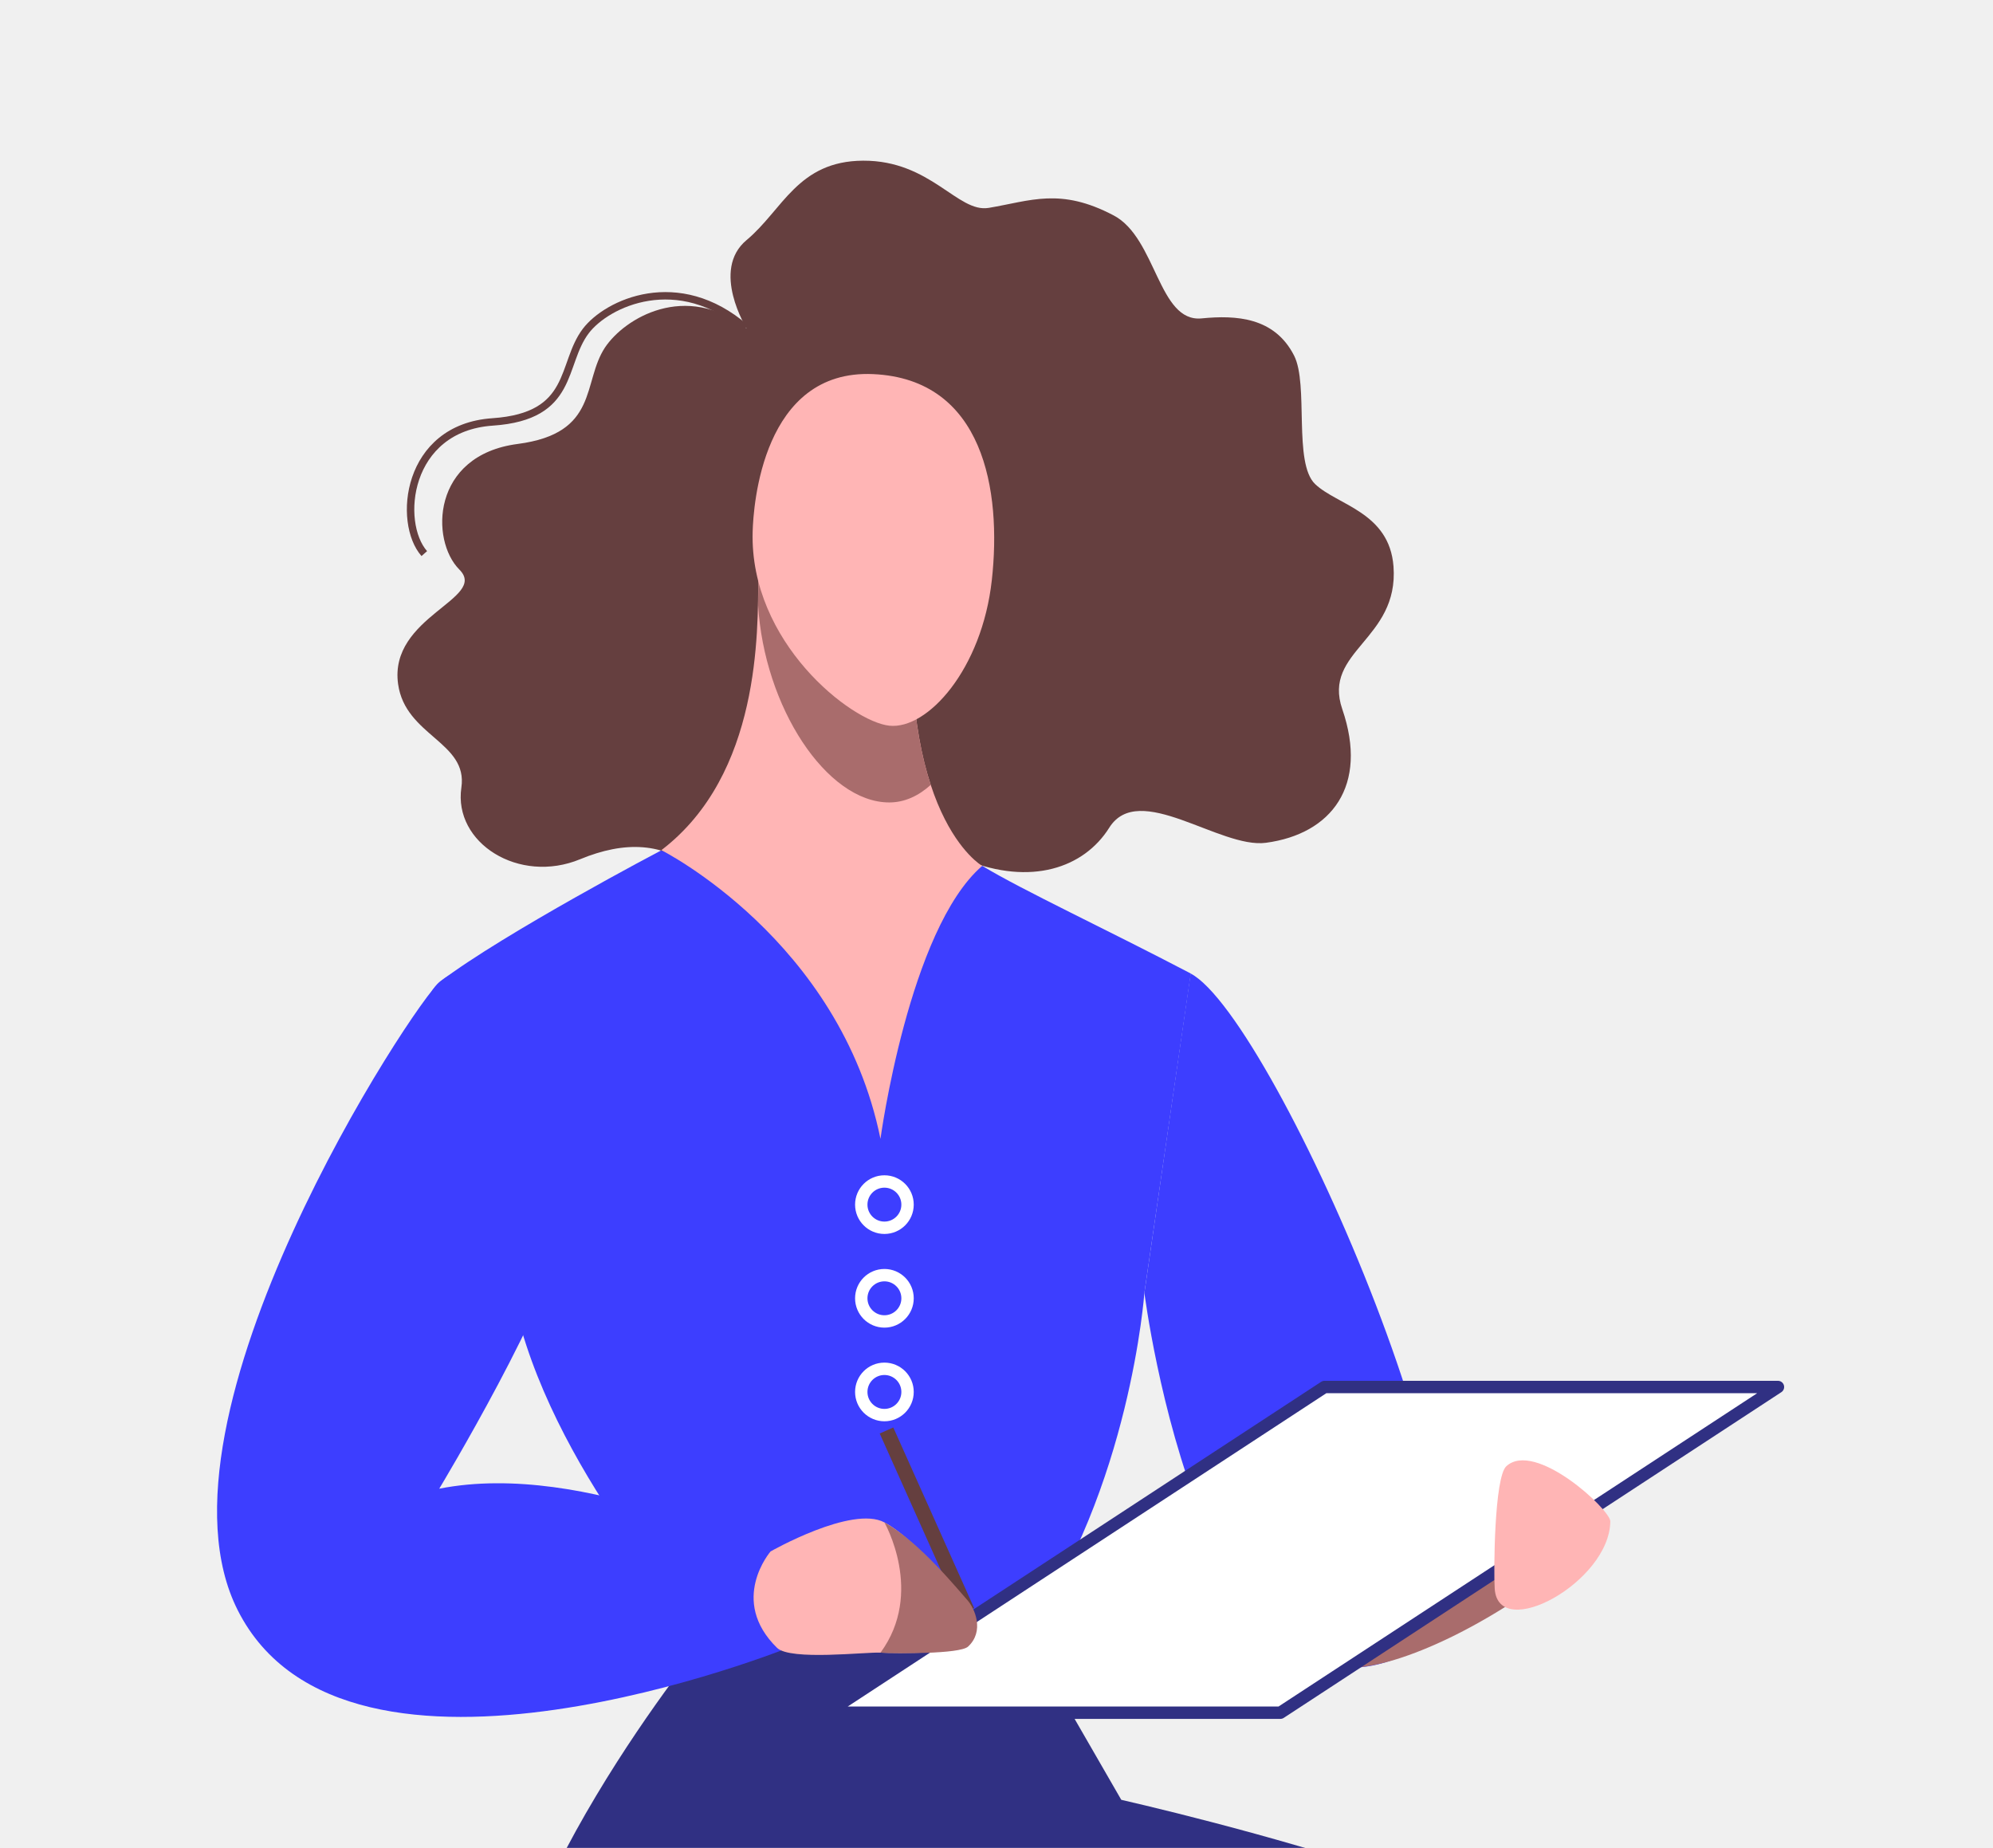
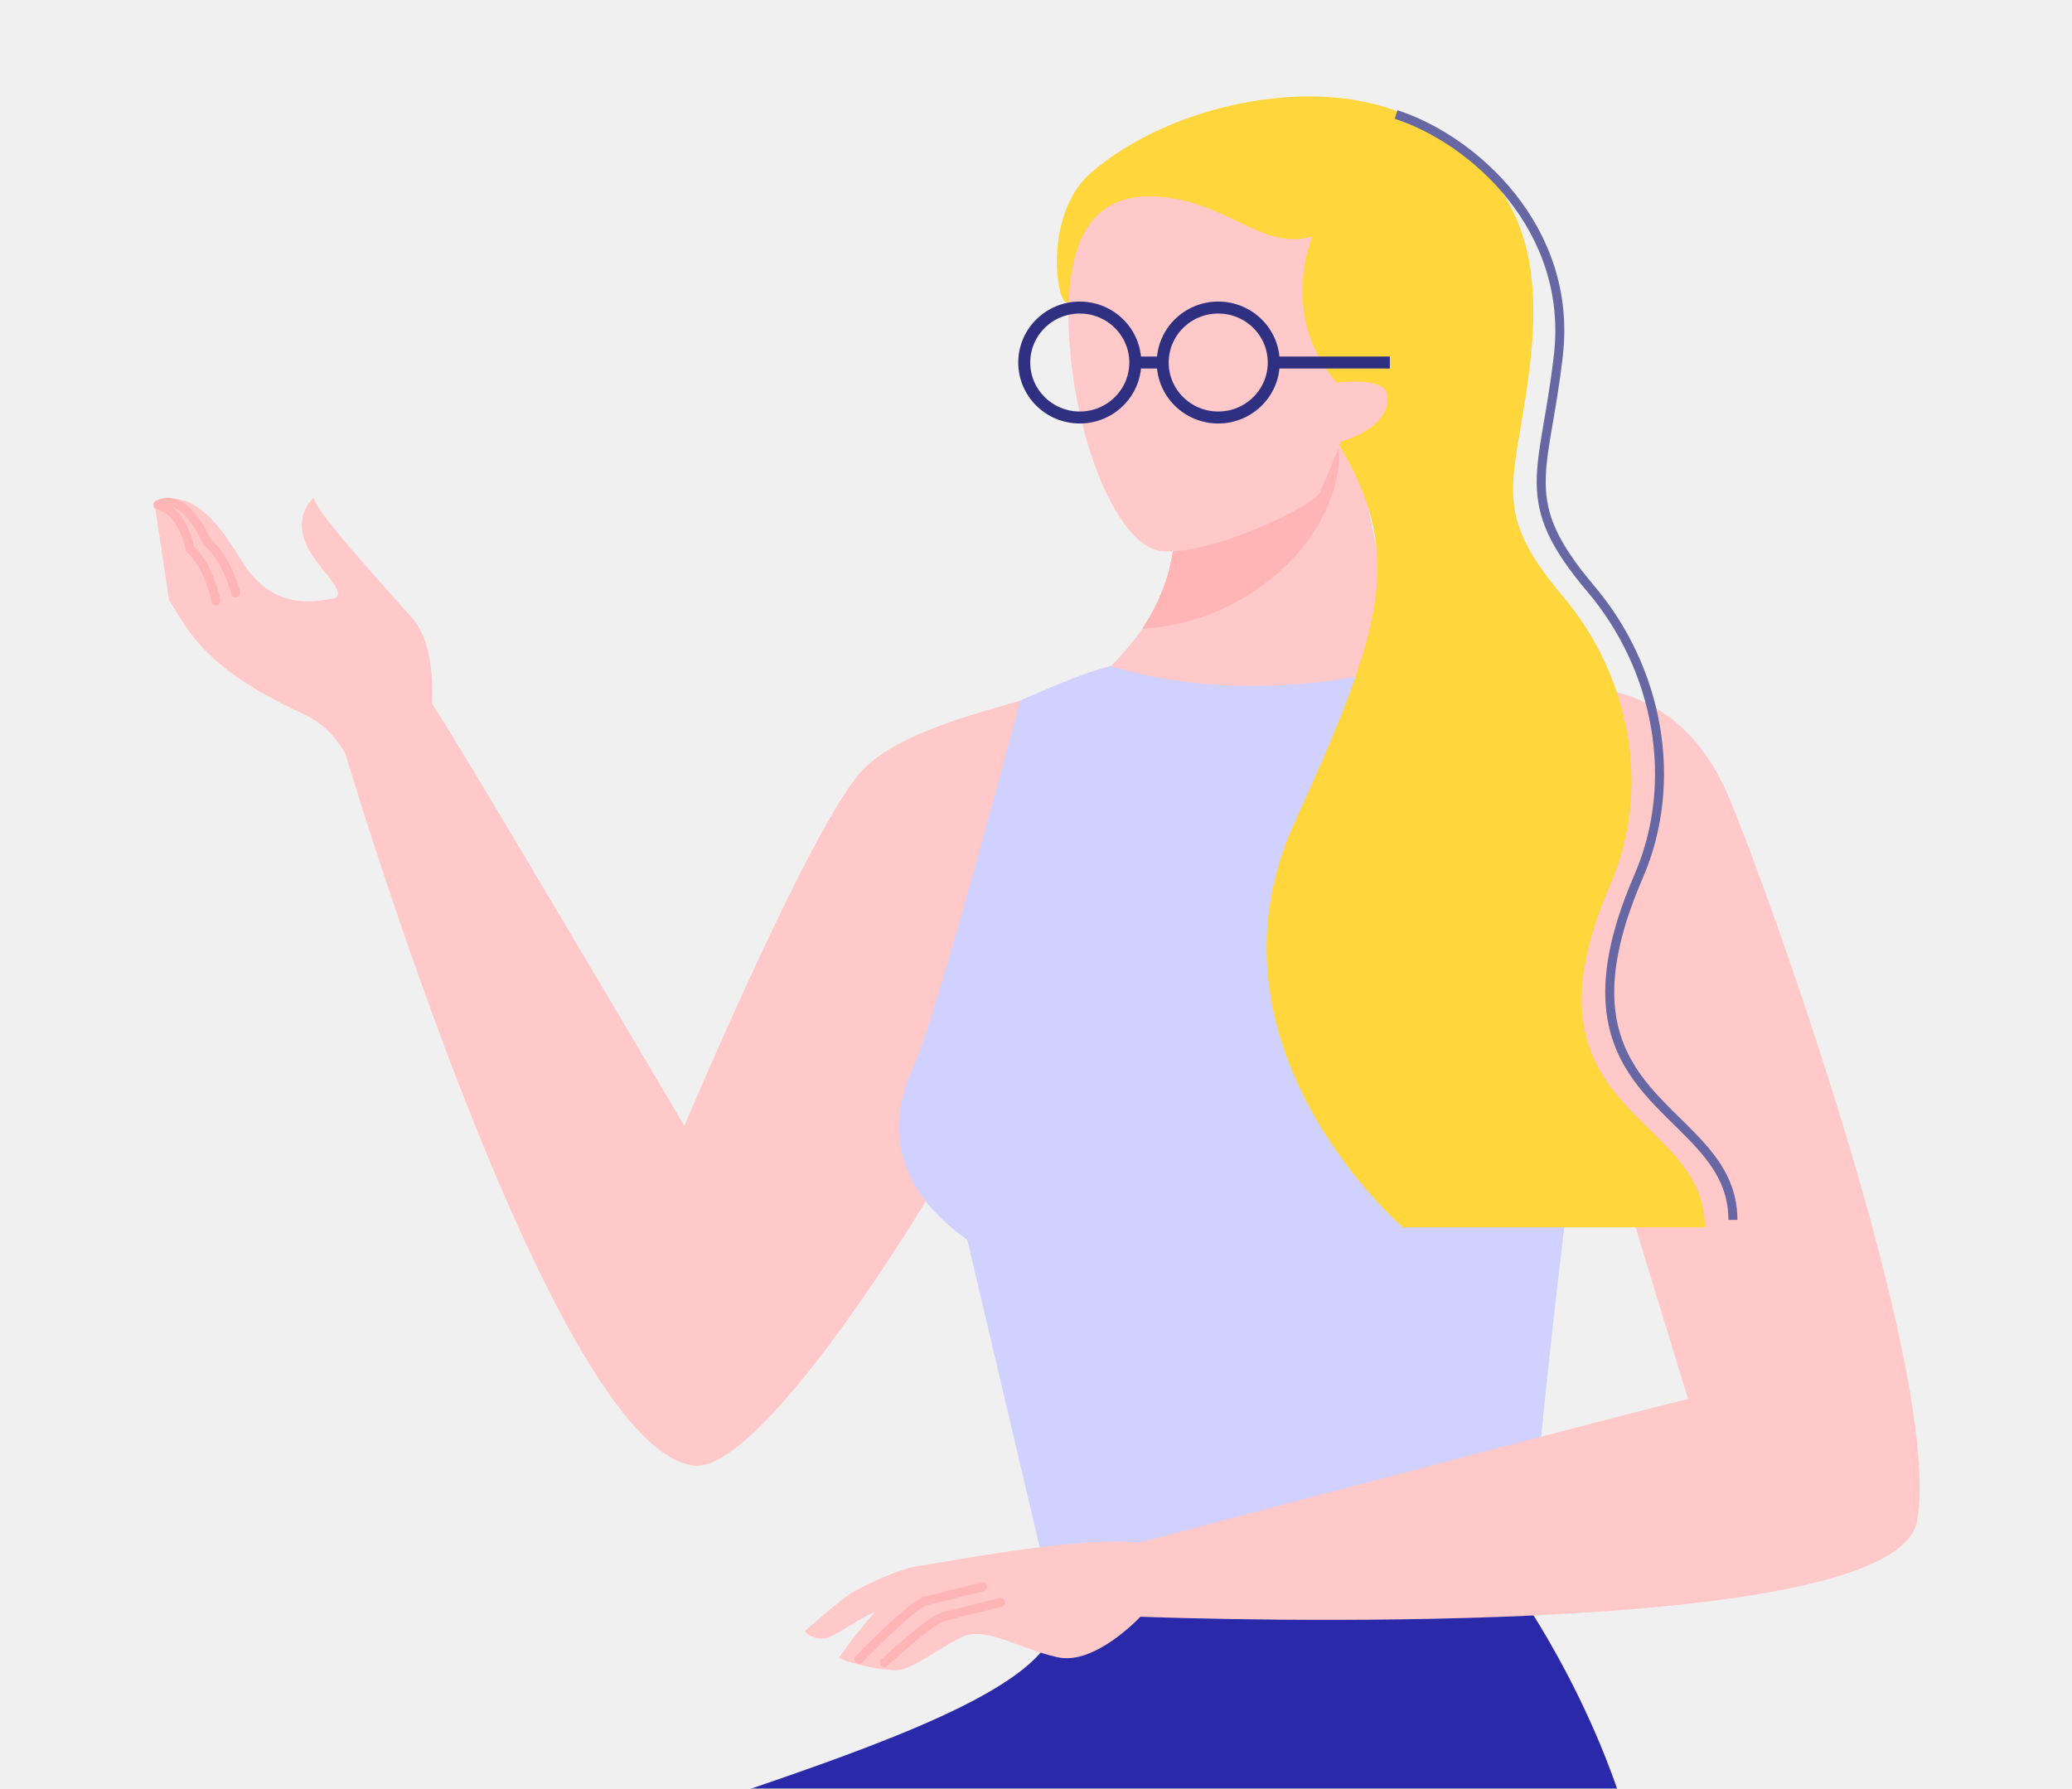
- <svg xmlns="http://www.w3.org/2000/svg" width="453" height="420" viewBox="0 0 453 420" fill="none">
-   <mask id="mask0" mask-type="alpha" maskUnits="userSpaceOnUse" x="0" y="0" width="453" height="420">
-     <rect y="0.639" width="453" height="419.361" fill="#C4C4C4" />
+ <svg xmlns="http://www.w3.org/2000/svg" width="527" height="455" viewBox="0 0 527 455" fill="none">
+   <mask id="mask0" mask-type="alpha" maskUnits="userSpaceOnUse" x="0" y="0" width="527" height="455">
+     <rect width="527" height="455" fill="#C4C4C4" />
  </mask>
  <g mask="url(#mask0)">
    <g clip-path="url(#clip0)">
-       <path d="M160.777 371.806C160.777 371.806 109.29 434.117 112.953 475.673C116.616 517.229 159.297 529.517 237.857 528.6C237.857 528.6 240.159 590.934 280.955 691.763C280.955 691.763 299.888 695.42 323.152 691.763C323.152 691.763 342.844 693.749 357.473 691.667C357.473 691.667 388.665 487.798 384.873 467.121C379.849 439.721 280.561 415.004 254.86 409.069L233.373 371.806C233.373 371.806 190.231 377.286 160.777 371.806Z" fill="#303083" />
-       <path d="M260.115 293.834C260.115 293.834 256.919 338.355 233.165 371.916C233.165 371.916 194.343 378.538 160.586 371.916C160.586 371.916 127.137 336.74 117.55 298.616C117.55 298.616 85.699 234.015 100.108 223.055C114.517 212.095 150.368 193.235 150.368 193.235L223.291 196.814C232.293 202.282 251.484 211.223 270.664 221.266L260.115 293.834Z" fill="#3D3EFF" />
-       <path d="M201.022 279.053C203.928 279.053 206.283 276.698 206.283 273.793C206.283 270.887 203.928 268.532 201.022 268.532C198.117 268.532 195.762 270.887 195.762 273.793C195.762 276.698 198.117 279.053 201.022 279.053Z" fill="#3D3EFF" stroke="white" stroke-width="2.813" stroke-linejoin="round" />
-       <path d="M201.022 300.344C203.928 300.344 206.283 297.989 206.283 295.084C206.283 292.178 203.928 289.823 201.022 289.823C198.117 289.823 195.762 292.178 195.762 295.084C195.762 297.989 198.117 300.344 201.022 300.344Z" fill="#3D3EFF" stroke="white" stroke-width="2.813" stroke-linejoin="round" />
-       <path d="M201.022 321.629C203.928 321.629 206.283 319.273 206.283 316.368C206.283 313.463 203.928 311.107 201.022 311.107C198.117 311.107 195.762 313.463 195.762 316.368C195.762 319.273 198.117 321.629 201.022 321.629Z" fill="#3D3EFF" stroke="white" stroke-width="2.813" stroke-linejoin="round" />
-       <path d="M270.62 221.262C289.794 231.31 346.215 360.626 322.736 374.297C273.979 402.727 260.115 293.841 260.115 293.841L270.62 221.262Z" fill="#3D3EFF" />
-       <path d="M302.222 378.332C308.805 381.145 325.791 375.963 344.667 363.597C363.543 351.23 342.13 343.066 342.13 343.066C342.13 343.066 317.036 332.995 301.727 340.253C286.418 347.511 289.614 372.903 302.222 378.332Z" fill="#A96C6C" />
-       <path d="M404.121 315.243H301.058L187.969 389.269H291.026L404.121 315.243Z" fill="white" stroke="#303083" stroke-width="2.813" stroke-linejoin="round" />
-       <path d="M366.014 345.782C366.014 343.093 348.921 327.272 342.383 333.247C339.643 335.745 339.486 357.198 339.739 361.069C340.538 373.391 365.873 359.578 366.014 345.782Z" fill="#FFB5B5" />
-       <path d="M100.063 223.055C94.206 227.702 32.024 322.37 54.029 365.963C78.852 415.171 179.698 374.313 179.698 374.313C179.698 374.313 166.904 370.374 175.124 353.934C175.124 353.934 133.399 331.733 99.838 338.355C99.838 338.355 125.866 295.201 128.606 278.305C131.346 261.409 121.072 206.39 100.063 223.055Z" fill="#3D3EFF" />
-       <path d="M201.495 325.125L219.87 366.169" stroke="#653F3F" stroke-width="3.376" stroke-miterlimit="10" />
-       <path d="M175.152 352.615C175.152 352.615 193.646 342.072 201.033 346.021C209.129 350.342 218.84 364.025 219.729 366.327C220.618 368.628 220.365 371.019 220.224 373.483C220.084 375.948 203.345 375.807 200.127 375.621C196.909 375.436 179.636 377.484 176.62 374.53C165.553 363.693 175.152 352.615 175.152 352.615Z" fill="#FFB5B5" />
-       <path d="M200.121 375.624C203.362 375.81 218.159 375.996 220.044 374.24C223.786 370.769 221.642 365.581 219.769 363.55C218.053 361.682 208.921 350.345 201.027 346.041C201.027 346.041 210.181 361.969 200.121 375.641" fill="#A96C6C" />
-       <path d="M169.7 74.649C169.7 74.649 161.48 61.405 169.7 54.558C177.92 47.711 181.302 36.593 196.183 36.52C211.555 36.447 217.687 48.431 224.726 47.249C234.29 45.646 240.997 42.562 253.144 48.971C262.867 54.102 263.272 73.338 273.129 72.365C280.972 71.594 289.682 72.089 294.132 80.805C297.508 87.404 293.907 105.234 298.926 110.028C303.944 114.821 315.805 116.385 316.738 128.746C317.976 145.451 300.535 147.91 305.092 161.171C311.09 178.612 302.628 189.561 287.74 191.553C277.27 192.943 258.872 177.375 252.126 188.127C246.37 197.292 234.313 201.371 219.493 195.441C204.674 189.511 195.52 191.328 186.388 195.21C177.257 199.092 166.066 204.567 158.532 197.944C150.999 191.322 141.906 191.137 131.875 195.283C117.955 201.039 103.017 191.576 104.868 179.001C106.404 168.609 92.142 167.298 90.487 155.483C88.327 140.05 111.035 136.078 104.413 129.455C97.79 122.833 98.027 103.473 117.646 100.907C136.258 98.488 132.274 86.892 137.523 78.965C141.951 72.337 155.775 63.92 169.7 74.649Z" fill="#653F3F" />
-       <path d="M96.44 125.823C90.251 118.813 92.226 97.241 111.963 95.897C130.687 94.625 127.413 82.804 133.146 75.237C137.973 68.874 154.155 61.278 169.469 74.567" stroke="#653F3F" stroke-width="1.688" stroke-miterlimit="10" />
-       <path d="M172.356 131.564C172.215 143.38 172.952 175.962 150.323 193.229C150.323 193.229 190.956 213.636 200.127 258.843C200.127 258.843 206.581 211.194 223.246 196.807C223.246 196.807 203.497 185.611 207.835 131.542L172.356 131.564Z" fill="#FFB5B5" />
-       <path d="M211.555 178.389C208.741 180.932 205.568 182.383 202.125 182.383C187.868 182.383 173.673 160.666 172.305 137.446C172.35 135.162 172.35 133.17 172.373 131.566H207.852C206.069 153.548 208.291 168.453 211.555 178.389Z" fill="#A96C6C" />
-       <path d="M171.073 120.875C171.23 114.934 173.323 83.888 198.467 85.03C223.611 86.172 227.691 111.513 225.44 131.835C223.189 152.157 210.812 165.852 202.153 164.94C193.494 164.029 170.386 145.991 171.073 120.875Z" fill="#FFB5B5" />
+       <path d="M259.544 178.178C259.544 178.178 255.835 266.962 248.11 283.259C240.385 299.556 194.66 374.586 176.643 372.847C142.545 369.501 93.726 211.277 87.758 191.516C84.838 186.795 81.752 183.746 76.715 181.434C52.355 170.141 48.091 160.885 42.993 152.64L39.33 128.306C50.455 121.846 59.471 139.912 62.467 144.194C70.424 155.569 80.544 152.833 84.155 152.372C89.47 151.673 81.49 145.361 78.434 139.644C74.028 131.399 79.748 126.648 79.748 126.648C80.844 130.99 99.267 150.804 105.145 157.614C110.55 163.866 110.039 176.892 109.919 178.996C117.276 190.088 174.068 286.426 174.068 286.426C174.068 286.426 206.093 210.355 219.11 196.214C228.569 185.984 250.528 181.077 259.544 178.178Z" fill="#FFC9C9" />
+       <path d="M54.914 152.84C54.914 152.84 53.346 144.231 48.316 139.591C48.316 139.591 46.679 130.038 40.163 128.439" stroke="#FFB5B5" stroke-width="2.286" stroke-miterlimit="10" stroke-linecap="round" />
+       <path d="M59.937 150.834C59.937 150.834 57.947 142.343 52.692 137.92C52.692 137.92 47.287 124.798 40.238 128.403" stroke="#FFB5B5" stroke-width="2.286" stroke-miterlimit="10" stroke-linecap="round" />
+       <path d="M57.159 590.875C57.159 590.875 45.26 523.71 91.812 494.009C138.364 464.307 274.303 439.855 268.387 409.648L387.465 406.986C387.465 406.986 414.393 445.862 418.755 487.102C423.814 534.84 412.914 570.92 314.406 570.719C261.541 570.608 268.837 603.023 268.837 603.023C268.837 603.023 216.836 616.643 154.061 614.42C91.287 612.197 57.159 590.875 57.159 590.875Z" fill="#2929A9" />
+       <path d="M282.561 169.405C275.474 170.996 259.544 178.171 259.544 178.171C259.544 178.171 237.773 259.952 232.518 270.948C227.263 281.943 223.832 299.638 246.031 315.422L268.552 411.068H387.503C387.503 411.068 396.676 311.117 402.96 276.204C409.243 241.291 401.391 174.505 401.391 174.505L357.339 169.405H282.561Z" fill="#D1D1FF" />
+       <path d="M487.625 386.839C482.37 417.998 301.741 411.73 290.068 411.292C287.275 414.154 277.433 423.425 269.048 421.611C259.153 419.455 250.775 413.611 244.687 416.451C238.599 419.291 231.617 425.209 227.518 424.927C222.642 424.64 217.842 423.586 213.3 421.804C216.188 417.698 219.3 413.752 222.624 409.983C219.035 411.574 214.178 414.957 211.543 416.206C210.424 416.793 209.138 416.991 207.891 416.769C206.644 416.546 205.509 415.916 204.667 414.979C204.667 414.979 213.675 406.957 216.948 405.024C220.049 403.165 229.71 398.615 234.41 398.281C240.085 397.463 273.777 390.846 289.287 392.415V392.556C296.088 390.75 420.586 357.777 429.355 355.911C429.355 355.911 398.448 255.484 394.266 238.912C390.085 222.34 388.674 173.316 401.391 174.506C409.649 175.286 428.416 177.048 439.354 201.947C447.147 219.641 494.156 348.38 487.625 386.839Z" fill="#FFC9C9" />
+       <path d="M218.457 422.124C218.457 422.124 231.97 408.139 235.491 407.255C241.729 405.723 249.875 403.693 249.875 403.693" stroke="#FFB5B5" stroke-width="2.286" stroke-miterlimit="10" stroke-linecap="round" />
+       <path d="M224.921 422.979C224.921 422.979 236.587 412.072 240.13 411.202C246.369 409.671 254.514 407.648 254.514 407.648" stroke="#FFB5B5" stroke-width="2.286" stroke-miterlimit="10" stroke-linecap="round" />
+       <path d="M297.687 120.946C297.687 124.448 305.089 147.406 282.56 169.405C282.56 169.405 313.783 180.884 357.309 169.405C357.309 169.405 344.749 121.37 345.05 107.051L297.687 120.946Z" fill="#FFC9C9" />
+       <path d="M340.538 117.734C338.286 140.782 313.797 159.049 290.525 159.919C303.122 141.213 297.687 123.95 297.687 120.946L339.772 108.456C340.2 112.069 340.741 115.683 340.538 117.734Z" fill="#FFB5B5" />
+       <path d="M270.782 76.695C268.094 73.572 266.443 53.395 277.576 43.856C298.731 25.715 337.82 18.021 361.25 31.024C383.847 43.536 392.848 60.093 389.214 92.137C385.746 122.79 378.261 128.99 397.472 151.658C414.738 172.037 420.091 200.794 409.611 224.919C384.049 283.764 433.634 282.515 433.634 312.232H356.806C356.806 312.232 303.153 266.219 329.367 209.009C352.827 157.829 356.911 140.283 340.125 112.359C331.304 97.653 270.782 76.695 270.782 76.695Z" fill="#FFD63C" />
+       <path d="M355.087 29.135C374.853 35.506 400.009 58.212 396.376 90.248C392.908 120.901 385.423 127.108 404.596 149.769C421.863 170.148 427.215 198.912 416.735 223.03C391.211 281.883 440.758 280.634 440.758 310.343" stroke="#6767A4" stroke-width="2.286" stroke-miterlimit="10" />
+       <path d="M339.945 97.341C339.945 97.341 351.956 95.809 352.745 100.129C354.321 108.909 341.071 112.336 341.071 112.336C341.071 112.336 338.669 118.738 335.703 125.169C333.954 128.968 307.424 141.443 295.42 140.194C283.416 138.945 271.9 108.024 271.758 80.457C271.638 60.435 278.229 49.975 292.125 49.975C311.493 49.975 320.546 64.19 333.812 60.13C333.789 60.123 325.103 80.137 339.945 97.341Z" fill="#FFC9C9" />
+       <path d="M274.633 106.21C282.432 106.21 288.754 99.949 288.754 92.226C288.754 84.502 282.432 78.241 274.633 78.241C266.834 78.241 260.512 84.502 260.512 92.226C260.512 99.949 266.834 106.21 274.633 106.21Z" stroke="#303083" stroke-width="3.048" stroke-miterlimit="10" />
+       <path d="M309.849 106.21C317.648 106.21 323.97 99.949 323.97 92.226C323.97 84.502 317.648 78.241 309.849 78.241C302.05 78.241 295.728 84.502 295.728 92.226C295.728 99.949 302.05 106.21 309.849 106.21Z" stroke="#303083" stroke-width="3.048" stroke-miterlimit="10" />
+       <path d="M288.746 92.226H295.728" stroke="#303083" stroke-width="3.048" stroke-miterlimit="10" />
+       <path d="M323.97 92.226H353.495" stroke="#303083" stroke-width="3.048" stroke-miterlimit="10" />
    </g>
  </g>
  <defs>
    <clipPath id="clip0">
-       <rect width="356.191" height="745.903" fill="white" transform="translate(49.3367 36.5195)" />
+       <rect width="449.211" height="894.372" fill="white" transform="translate(39.037 24.5342)" />
    </clipPath>
  </defs>
</svg>
